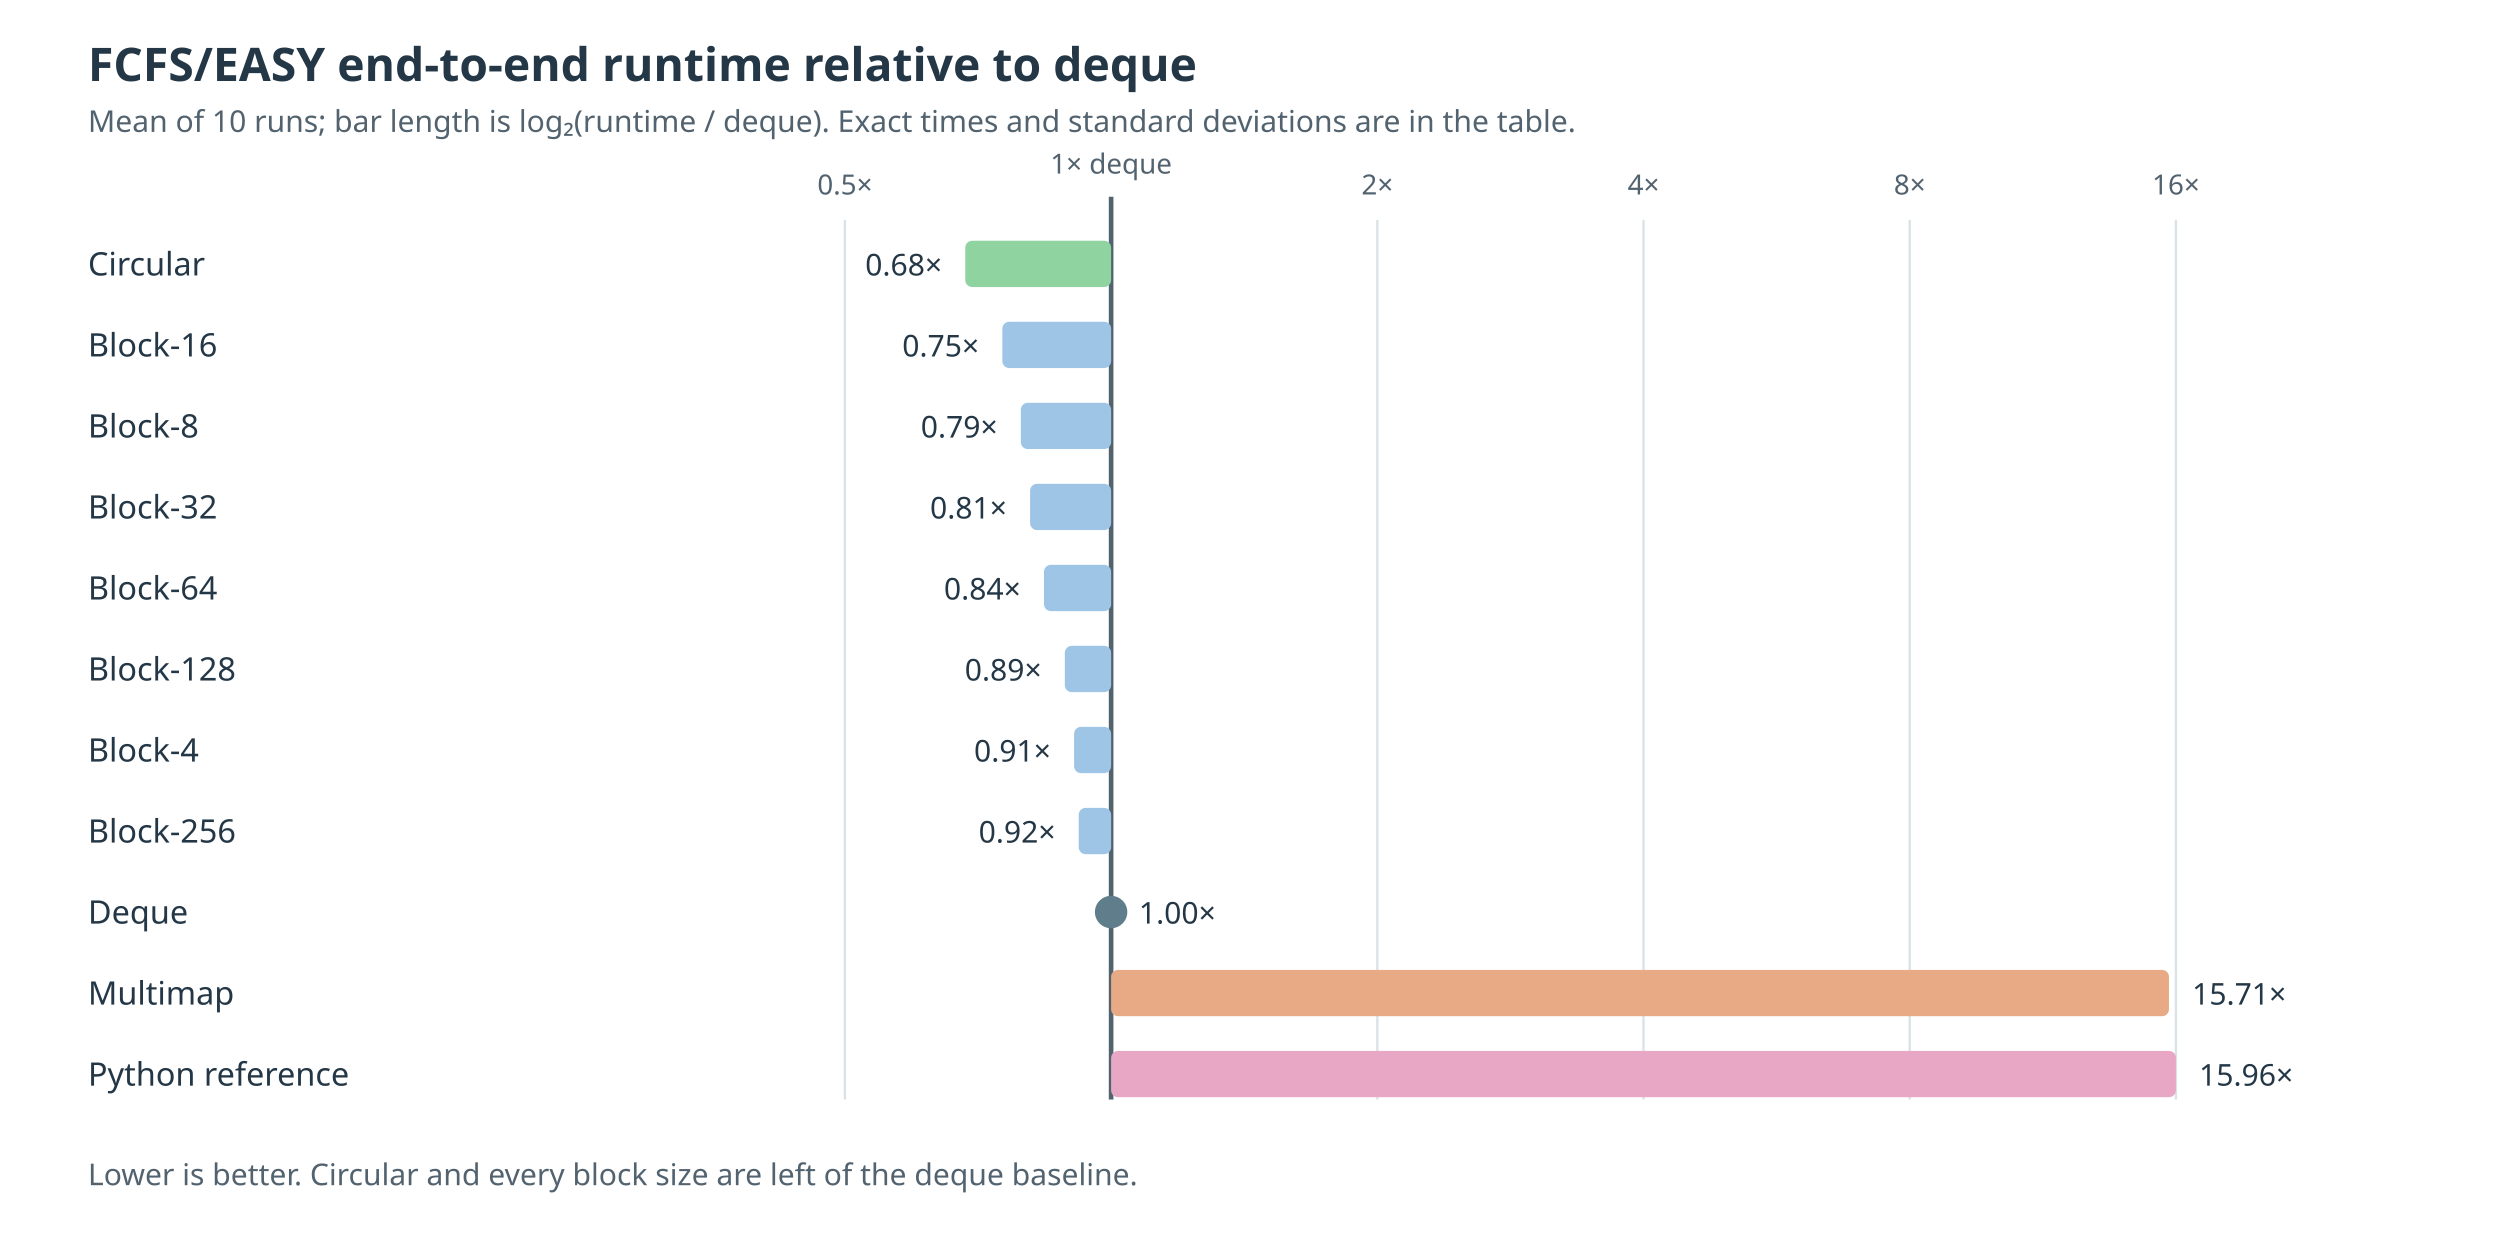
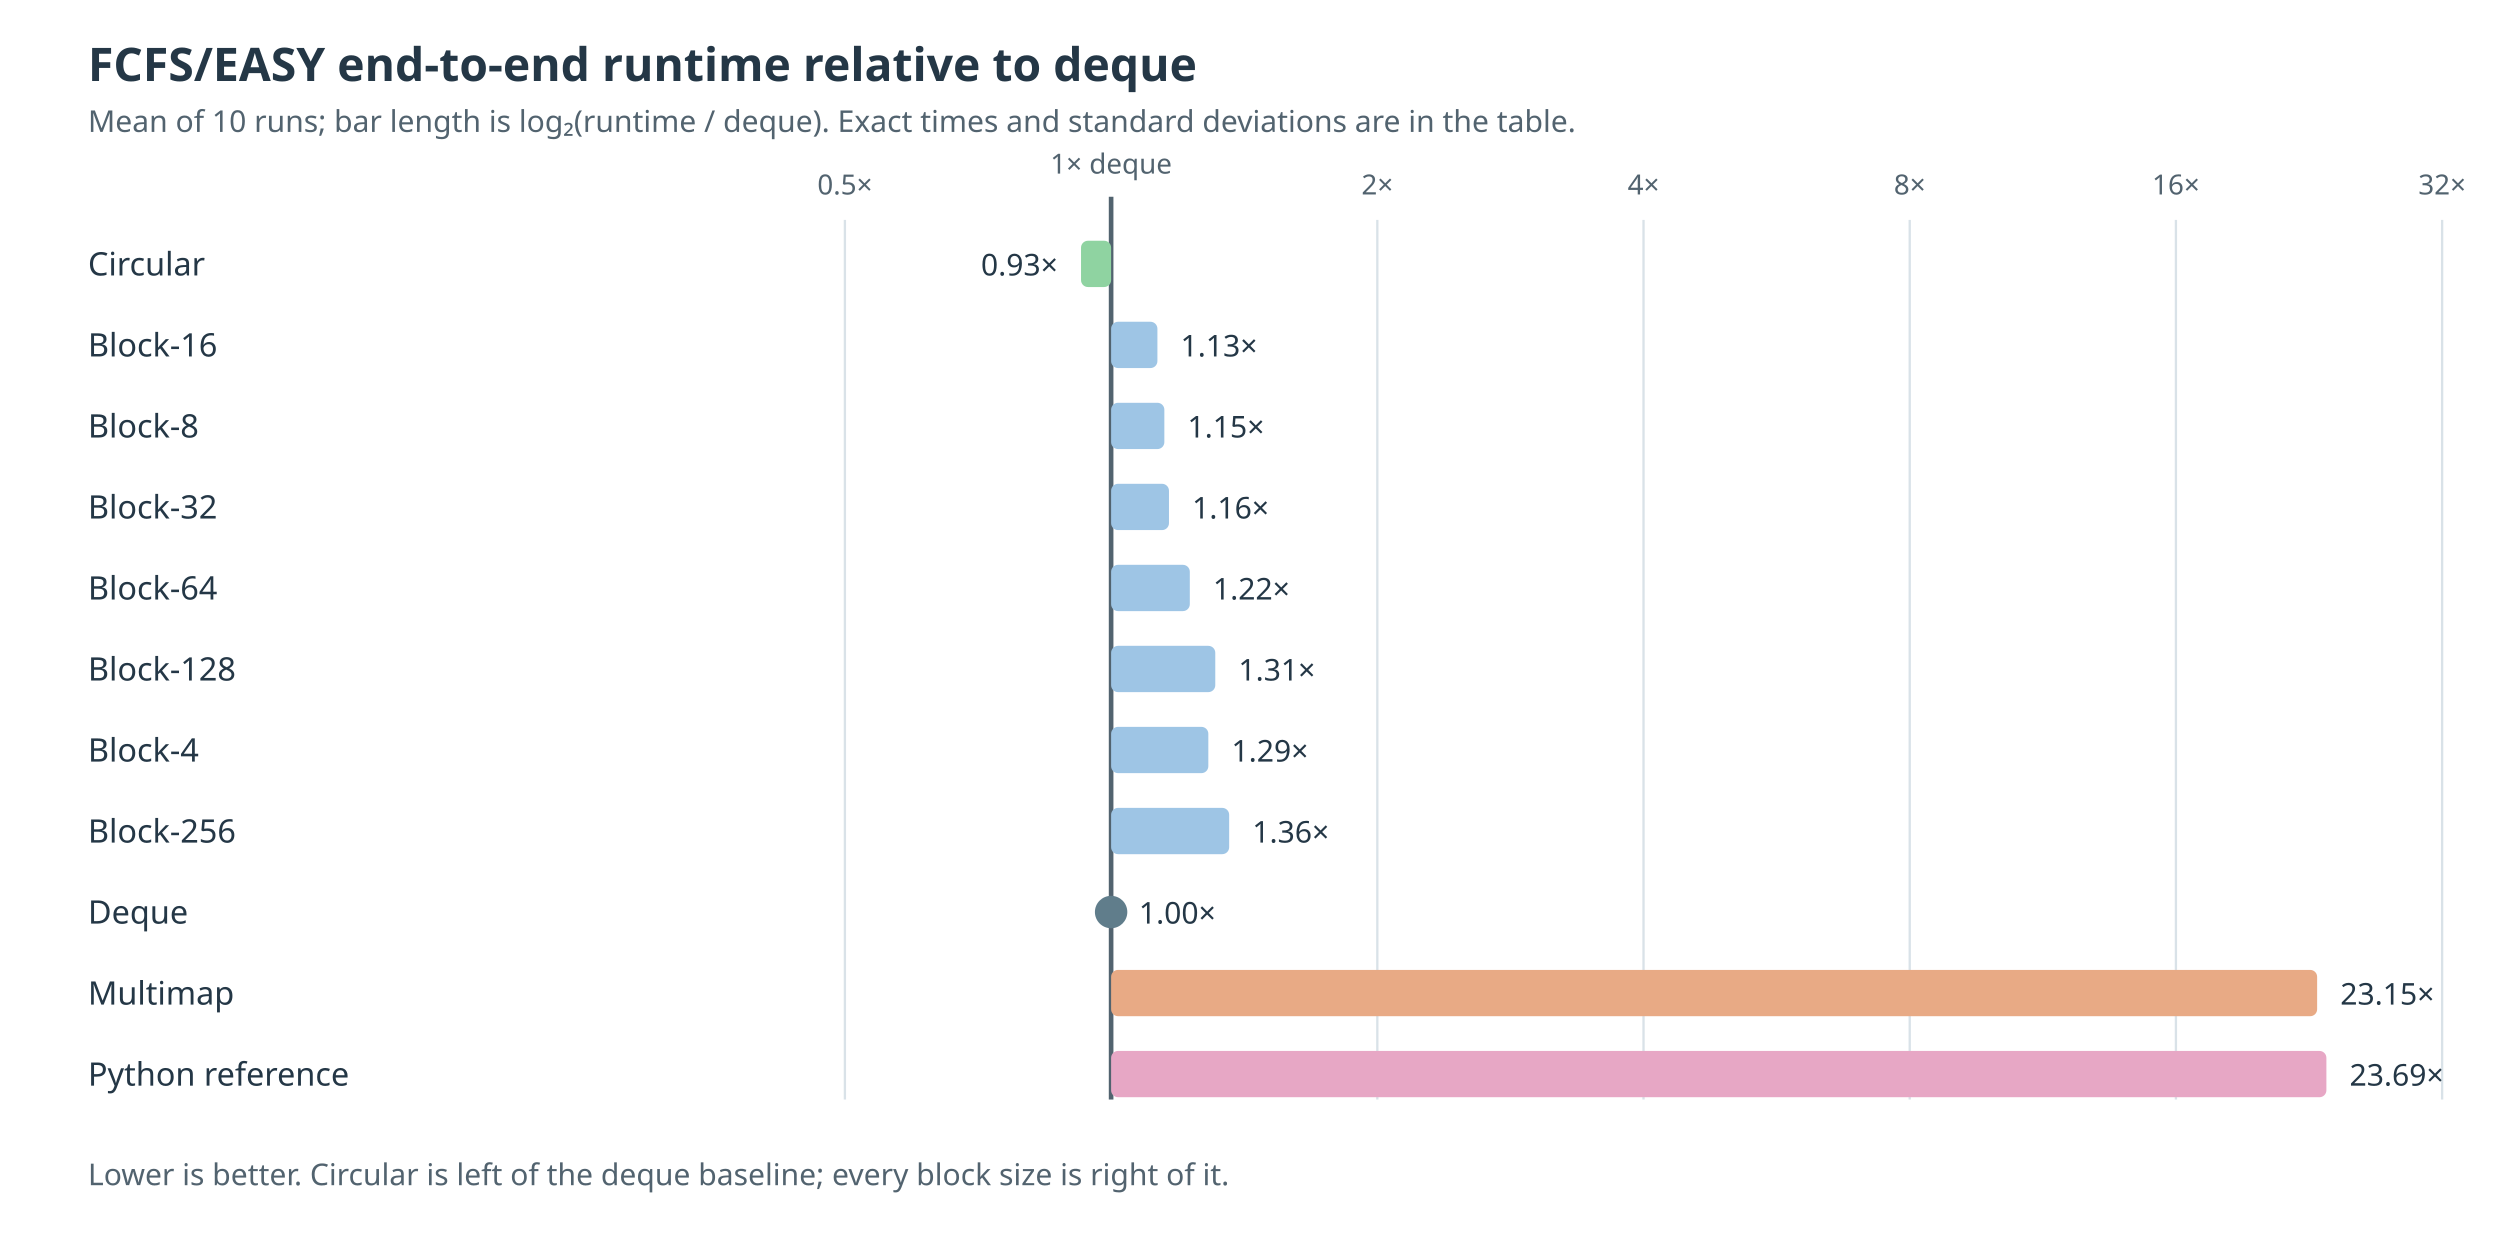
<svg xmlns="http://www.w3.org/2000/svg" width="1080" height="540" viewBox="0 0 1080 540" role="img" aria-labelledby="title desc">
  <style>.title{font:600 20px sans-serif;fill:#243746}.subtitle{font:13px sans-serif;fill:#52636f}.label{font:14px sans-serif;fill:#243746}.value{font:13px sans-serif;fill:#243746}.tick{font:12px sans-serif;fill:#52636f}.grid{stroke:#d9e2e8;stroke-width:1}.baseline{stroke:#52636f;stroke-width:2}</style>
  <rect width="1080" height="540" fill="#fff" />
  <text x="38" y="35" class="title">FCFS/EASY end-to-end runtime relative to deque</text>
  <text x="38" y="57" class="subtitle">Mean of 10 runs; bar length is log₂(runtime / deque). Exact times and standard deviations are in the table.</text>
  <g class="grid">
    <line x1="365" y1="95" x2="365" y2="475" />
    <line x1="595" y1="95" x2="595" y2="475" />
    <line x1="710" y1="95" x2="710" y2="475" />
    <line x1="825" y1="95" x2="825" y2="475" />
    <line x1="940" y1="95" x2="940" y2="475" />
+     <line x1="1055" y1="95" x2="1055" y2="475" />
  </g>
  <line x1="480" y1="85" x2="480" y2="475" class="baseline" />
  <g class="tick">
    <text x="365" y="84" text-anchor="middle">0.5×</text>
    <text x="480" y="75" text-anchor="middle">1× deque</text>
    <text x="595" y="84" text-anchor="middle">2×</text>
    <text x="710" y="84" text-anchor="middle">4×</text>
    <text x="825" y="84" text-anchor="middle">8×</text>
    <text x="940" y="84" text-anchor="middle">16×</text>
+     <text x="1055" y="84" text-anchor="middle">32×</text>
  </g>
  <g>
    <text x="38" y="119" class="label">Circular</text>
-     <rect x="417" y="104" width="63" height="20" rx="3" fill="#8fd3a1" />
-     <text x="407" y="119" text-anchor="end" class="value">0.68×</text>
+     <rect x="467" y="104" width="13" height="20" rx="3" fill="#8fd3a1" />
+     <text x="457" y="119" text-anchor="end" class="value">0.93×</text>
    <text x="38" y="154" class="label">Block-16</text>
-     <rect x="433" y="139" width="47" height="20" rx="3" fill="#9ec5e5" />
-     <text x="423" y="154" text-anchor="end" class="value">0.75×</text>
+     <rect x="480" y="139" width="20" height="20" rx="3" fill="#9ec5e5" />
+     <text x="510" y="154" class="value">1.13×</text>
    <text x="38" y="189" class="label">Block-8</text>
-     <rect x="441" y="174" width="39" height="20" rx="3" fill="#9ec5e5" />
-     <text x="431" y="189" text-anchor="end" class="value">0.79×</text>
+     <rect x="480" y="174" width="23" height="20" rx="3" fill="#9ec5e5" />
+     <text x="513" y="189" class="value">1.15×</text>
    <text x="38" y="224" class="label">Block-32</text>
-     <rect x="445" y="209" width="35" height="20" rx="3" fill="#9ec5e5" />
-     <text x="435" y="224" text-anchor="end" class="value">0.81×</text>
+     <rect x="480" y="209" width="25" height="20" rx="3" fill="#9ec5e5" />
+     <text x="515" y="224" class="value">1.16×</text>
    <text x="38" y="259" class="label">Block-64</text>
-     <rect x="451" y="244" width="29" height="20" rx="3" fill="#9ec5e5" />
-     <text x="441" y="259" text-anchor="end" class="value">0.84×</text>
+     <rect x="480" y="244" width="34" height="20" rx="3" fill="#9ec5e5" />
+     <text x="524" y="259" class="value">1.22×</text>
    <text x="38" y="294" class="label">Block-128</text>
-     <rect x="460" y="279" width="20" height="20" rx="3" fill="#9ec5e5" />
-     <text x="450" y="294" text-anchor="end" class="value">0.89×</text>
+     <rect x="480" y="279" width="45" height="20" rx="3" fill="#9ec5e5" />
+     <text x="535" y="294" class="value">1.31×</text>
    <text x="38" y="329" class="label">Block-4</text>
-     <rect x="464" y="314" width="16" height="20" rx="3" fill="#9ec5e5" />
-     <text x="454" y="329" text-anchor="end" class="value">0.91×</text>
+     <rect x="480" y="314" width="42" height="20" rx="3" fill="#9ec5e5" />
+     <text x="532" y="329" class="value">1.29×</text>
    <text x="38" y="364" class="label">Block-256</text>
-     <rect x="466" y="349" width="14" height="20" rx="3" fill="#9ec5e5" />
-     <text x="456" y="364" text-anchor="end" class="value">0.92×</text>
+     <rect x="480" y="349" width="51" height="20" rx="3" fill="#9ec5e5" />
+     <text x="541" y="364" class="value">1.36×</text>
    <text x="38" y="399" class="label">Deque</text>
    <circle cx="480" cy="394" r="7" fill="#607d8b" />
    <text x="492" y="399" class="value">1.00×</text>
    <text x="38" y="434" class="label">Multimap</text>
-     <rect x="480" y="419" width="457" height="20" rx="3" fill="#e8aa85" />
-     <text x="947" y="434" class="value">15.71×</text>
+     <rect x="480" y="419" width="521" height="20" rx="3" fill="#e8aa85" />
+     <text x="1011" y="434" class="value">23.15×</text>
    <text x="38" y="469" class="label">Python reference</text>
-     <rect x="480" y="454" width="460" height="20" rx="3" fill="#e7a7c5" />
-     <text x="950" y="469" class="value">15.96×</text>
+     <rect x="480" y="454" width="525" height="20" rx="3" fill="#e7a7c5" />
+     <text x="1015" y="469" class="value">23.69×</text>
  </g>
-   <text x="38" y="512" class="subtitle">Lower is better. Circular and every block size are left of the deque baseline.</text>
+   <text x="38" y="512" class="subtitle">Lower is better. Circular is left of the deque baseline; every block size is right of it.</text>
</svg>
